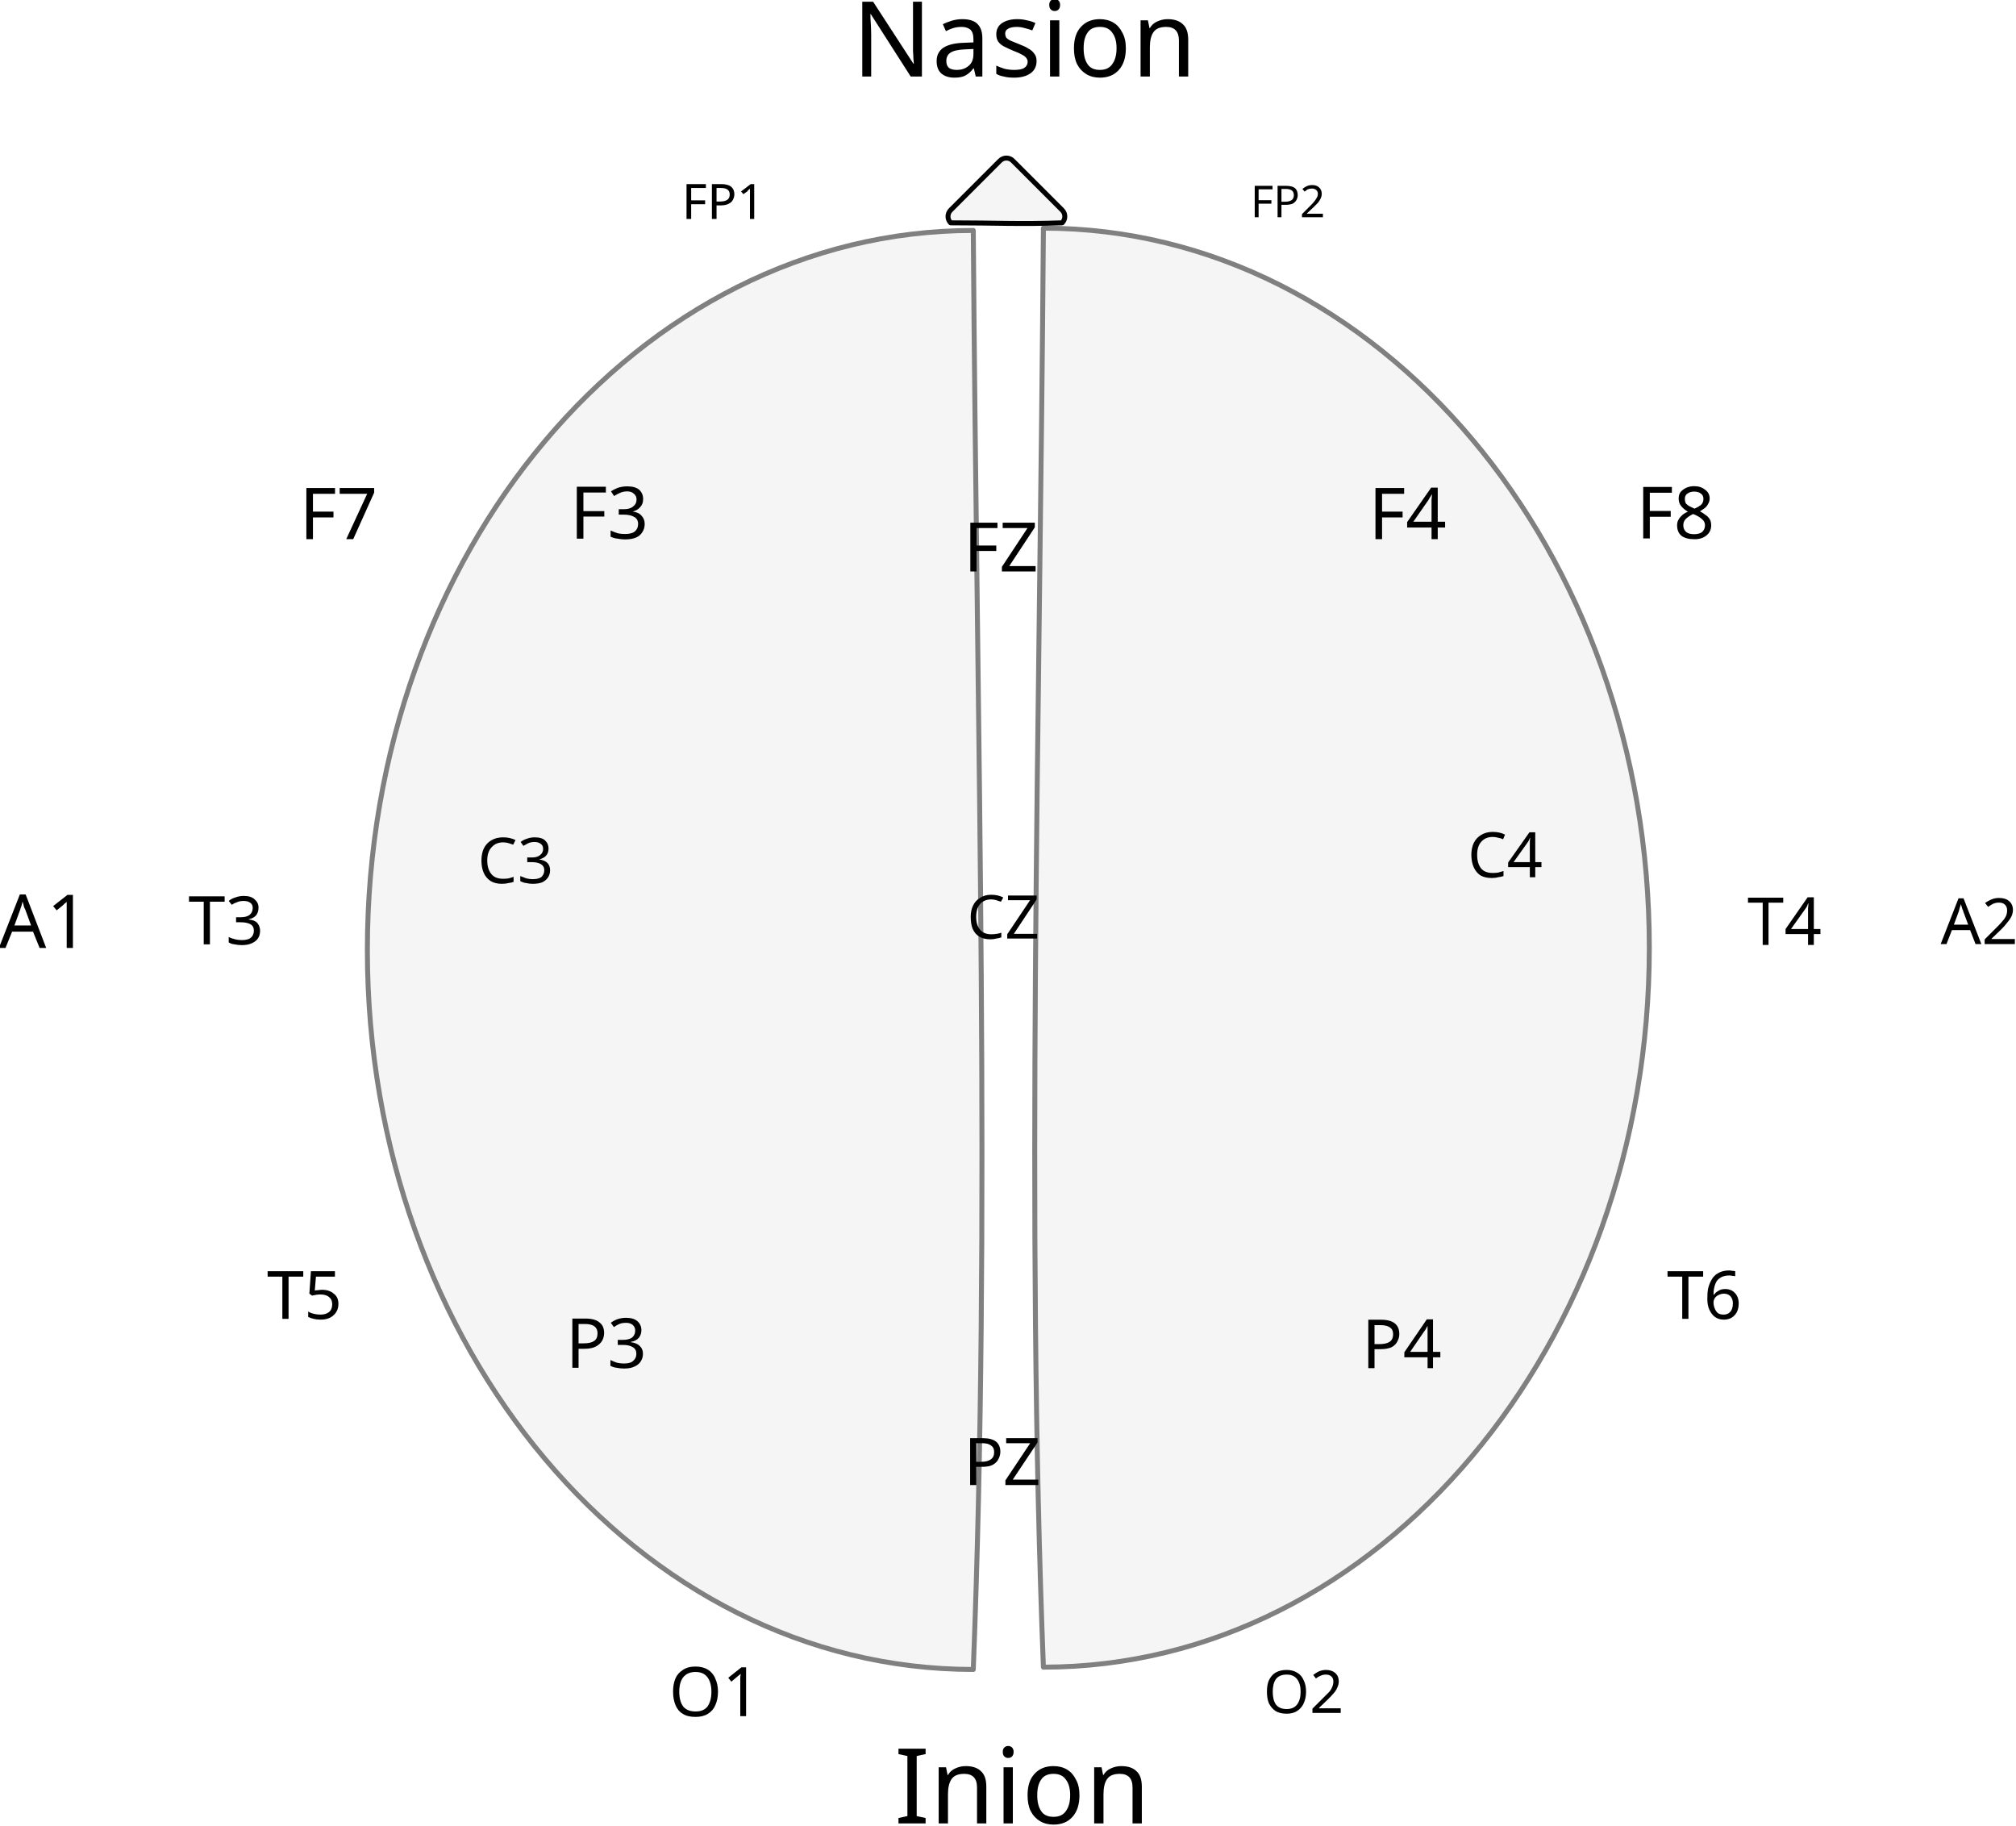
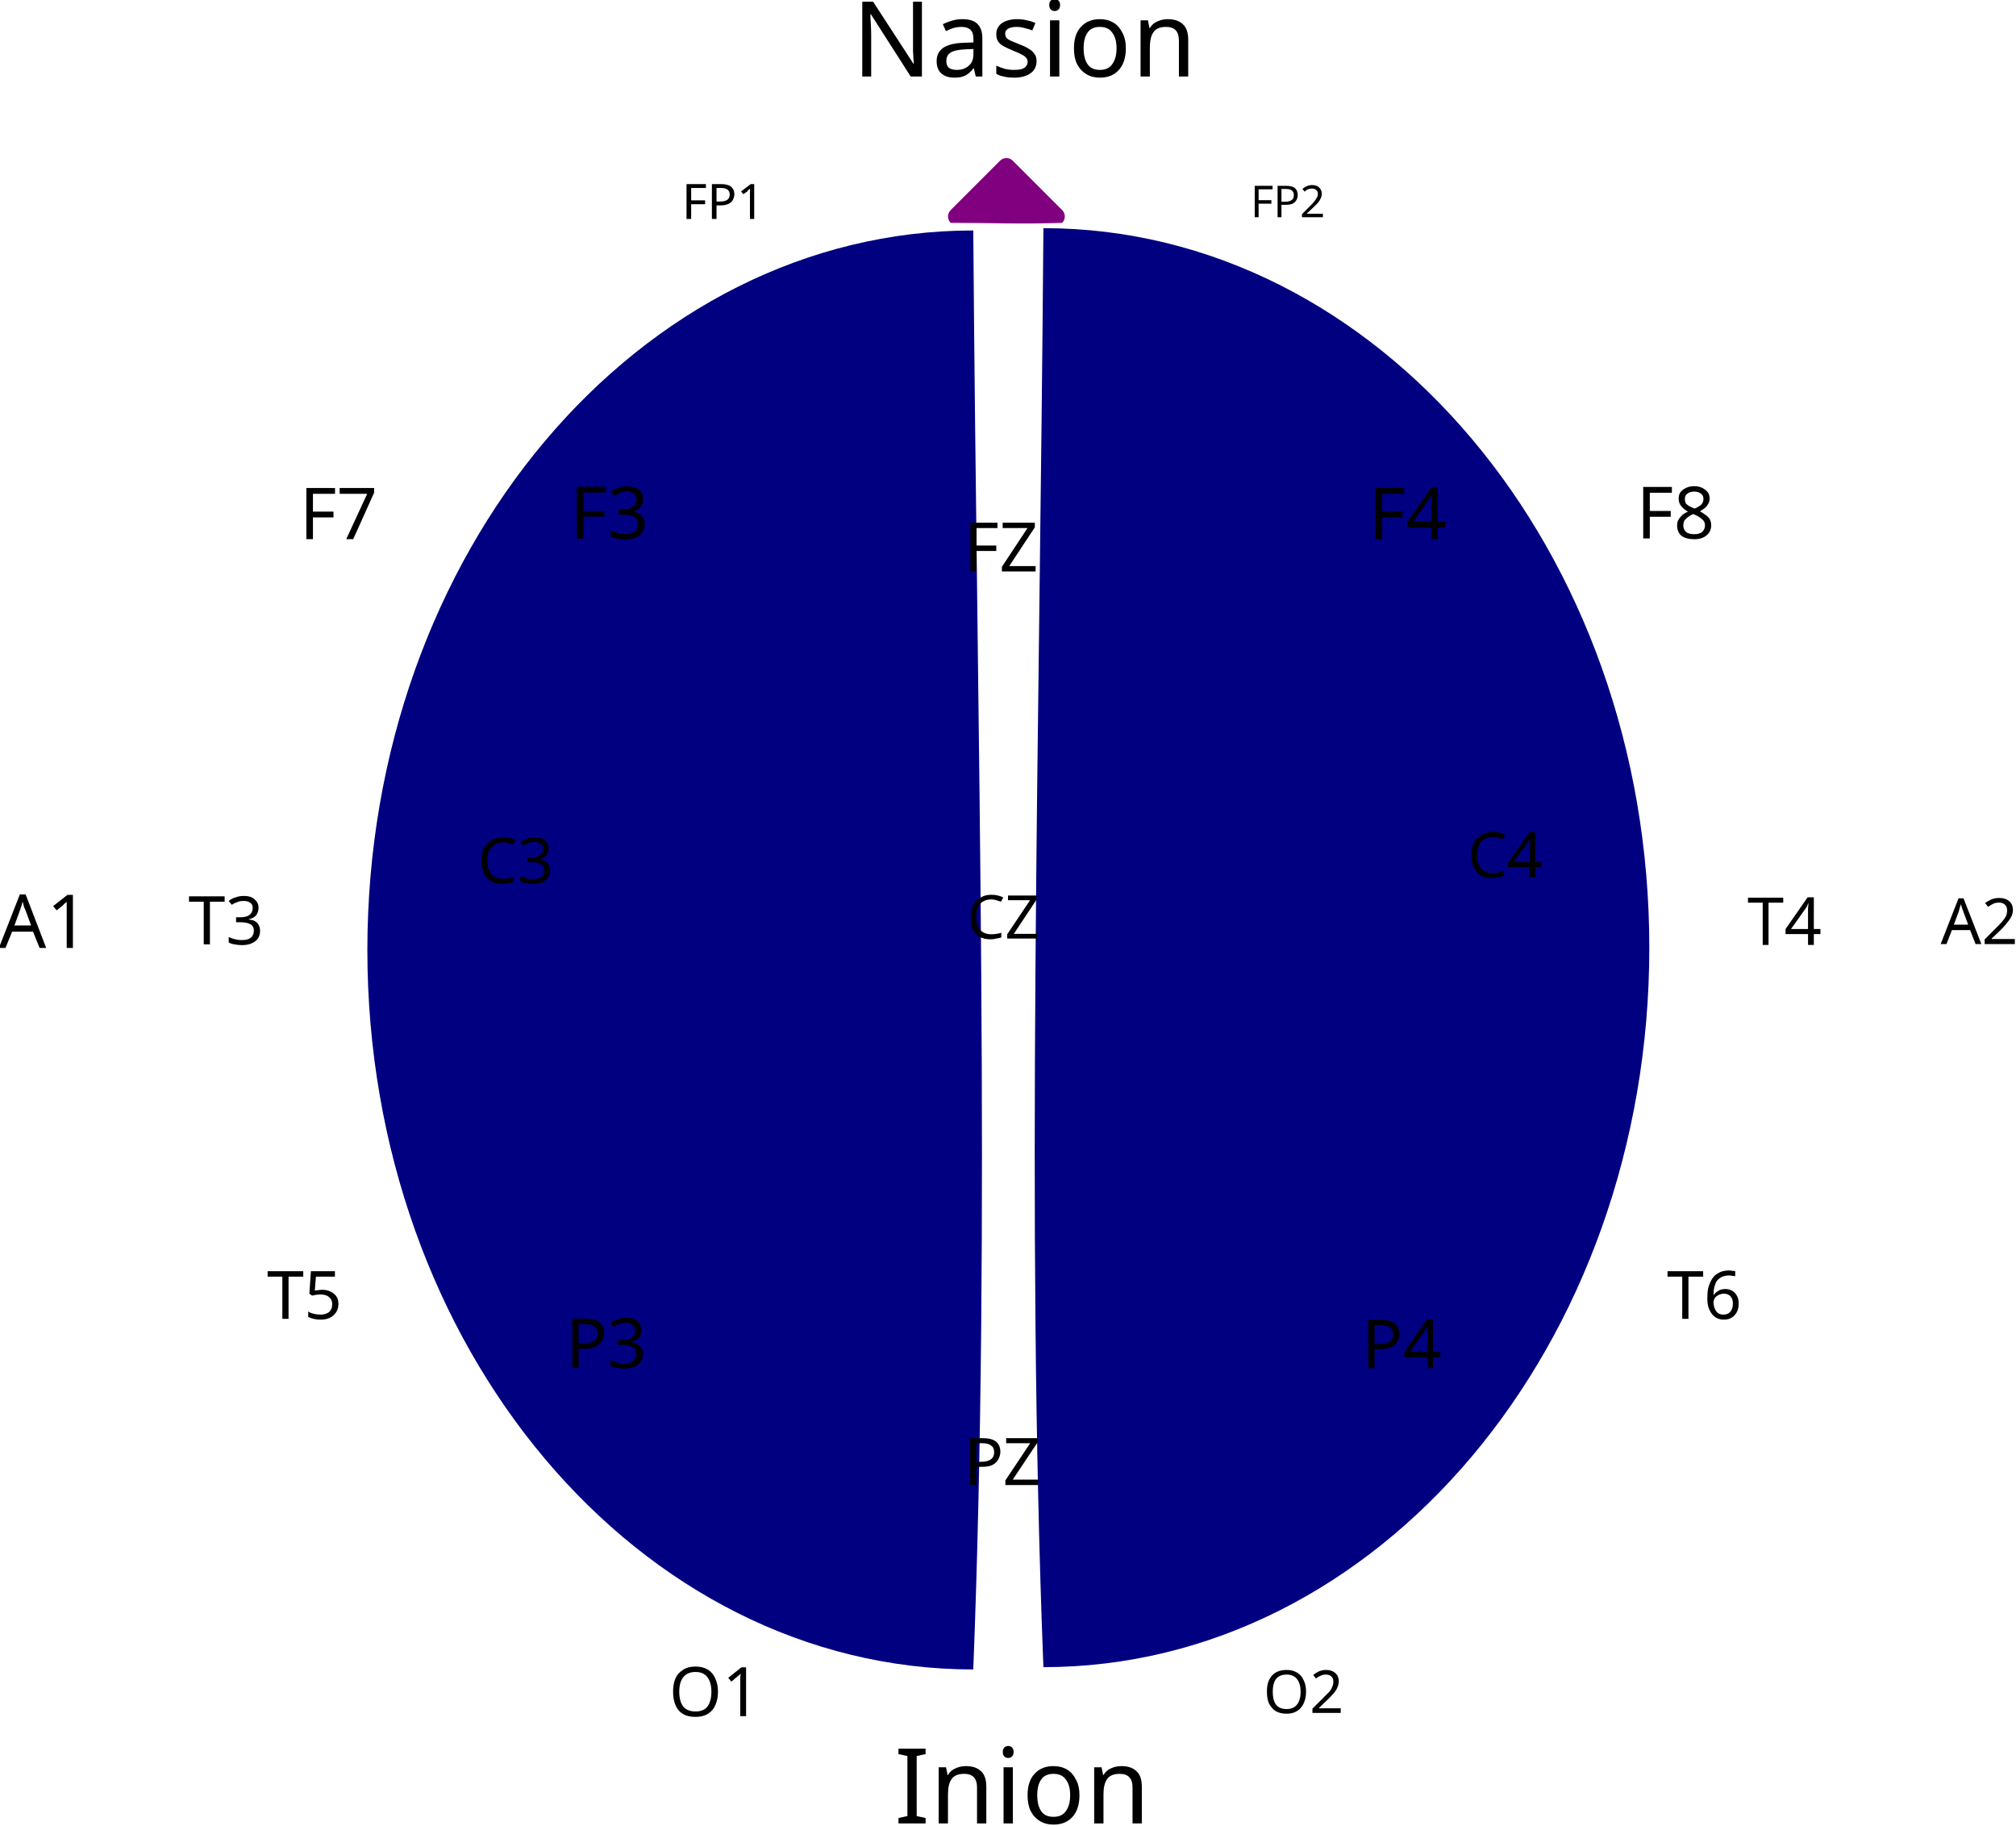
<svg xmlns="http://www.w3.org/2000/svg" height="73.646mm" id="svg640" version="1.1" viewBox="0 0 81.327 73.646" width="81.327mm" xml:space="preserve">
  <defs id="defs637" />
  <g id="layer1" transform="translate(-111.2972,-154.2273)">
-     <path d="m 150.56,221.563 c -13.5,0 -24.443,-12.993 -24.443,-29.02 10e-6,-16.028 10.944,-29.02 24.443,-29.02 0.151,20.708 0.706,39.969 0,58.041 z" id="path217-9" style="fill:#f5f5f5;stroke:#808080;stroke-width:0.2;stroke-linejoin:round;stroke-dasharray:none;stroke-dashoffset:2.918" />
-     <path d="m 153.389,221.47 c 13.5,0 24.443,-12.993 24.443,-29.02 0,-16.028 -10.944,-29.02 -24.443,-29.02 -0.151,20.708 -0.706,39.969 0,58.041 z" id="path217-3-2" style="fill:#f5f5f5;stroke:#808080;stroke-width:0.2;stroke-linejoin:round;stroke-dasharray:none;stroke-dashoffset:2.918" />
+     <path d="m 150.56,221.563 c -13.5,0 -24.443,-12.993 -24.443,-29.02 10e-6,-16.028 10.944,-29.02 24.443,-29.02 0.151,20.708 0.706,39.969 0,58.041 z" id="path217-9" style="fill:#000080;stroke:none;stroke-width:0.2;stroke-linejoin:round;stroke-dasharray:none;stroke-dashoffset:2.918" />
+     <path d="m 153.389,221.47 c 13.5,0 24.443,-12.993 24.443,-29.02 0,-16.028 -10.944,-29.02 -24.443,-29.02 -0.151,20.708 -0.706,39.969 0,58.041 z" id="path217-3-2" style="fill:#000080;stroke:none;stroke-width:0.2;stroke-linejoin:round;stroke-dasharray:none;stroke-dashoffset:2.918" />
    <ellipse cx="139.404" cy="174.919" id="F3" rx="1.617" ry="1.617" style="fill:none;fill-opacity:1;stroke:none;stroke-width:0.2;stroke-linejoin:round;stroke-dasharray:none;stroke-dashoffset:2.918" />
    <ellipse cx="135.779" cy="188.865" id="C3" rx="1.617" ry="1.617" style="fill:none;fill-opacity:1;stroke:none;stroke-width:0.2;stroke-linejoin:round;stroke-dasharray:none;stroke-dashoffset:2.918" />
    <ellipse cx="139.548" cy="208.415" id="P3" rx="1.617" ry="1.617" style="fill:none;fill-opacity:1;stroke:none;stroke-width:0.2;stroke-linejoin:round;stroke-dasharray:none;stroke-dashoffset:2.918" />
    <ellipse cx="143.618" cy="222.459" id="O1" rx="1.617" ry="1.617" style="fill:none;fill-opacity:1;stroke:none;stroke-width:0.2;stroke-linejoin:round;stroke-dasharray:none;stroke-dashoffset:2.918" />
    <ellipse cx="127.466" cy="206.472" id="T5" rx="1.617" ry="1.617" style="fill:none;fill-opacity:1;stroke:none;stroke-width:0.2;stroke-linejoin:round;stroke-dasharray:none;stroke-dashoffset:2.918" />
    <ellipse cx="124.031" cy="191.362" id="T3" rx="1.617" ry="1.617" style="fill:none;fill-opacity:1;stroke:none;stroke-width:0.2;stroke-linejoin:round;stroke-dasharray:none;stroke-dashoffset:2.918" />
    <ellipse cx="116.623" cy="191.362" id="A1" rx="1.617" ry="1.617" style="fill:none;fill-opacity:1;stroke:none;stroke-width:0.2;stroke-linejoin:round;stroke-dasharray:none;stroke-dashoffset:2.918" />
    <ellipse cx="128.85" cy="174.919" id="F7" rx="1.617" ry="1.617" style="fill:none;fill-opacity:1;stroke:none;stroke-width:0.2;stroke-linejoin:round;stroke-dasharray:none;stroke-dashoffset:2.918" />
    <ellipse cx="151.896" cy="173.326" id="FZ" rx="1.617" ry="1.617" style="fill:none;fill-opacity:1;stroke:none;stroke-width:0.2;stroke-linejoin:round;stroke-dasharray:none;stroke-dashoffset:2.918" />
    <ellipse cx="151.896" cy="188.245" id="CZ" rx="1.617" ry="1.617" style="fill:none;fill-opacity:1;stroke:none;stroke-width:0.2;stroke-linejoin:round;stroke-dasharray:none;stroke-dashoffset:2.918" />
    <ellipse cx="151.896" cy="210.103" id="PZ" rx="1.617" ry="1.617" style="fill:none;fill-opacity:1;stroke:none;stroke-width:0.2;stroke-linejoin:round;stroke-dasharray:none;stroke-dashoffset:2.918" />
    <ellipse cx="144.331" cy="162.34" id="FP1" rx="1.617" ry="1.617" style="fill:none;fill-opacity:1;stroke:none;stroke-width:0.2;stroke-linejoin:round;stroke-dasharray:none;stroke-dashoffset:2.918" />
    <ellipse cx="-164.471" cy="174.919" id="F4" rx="1.617" ry="1.617" style="fill:none;fill-opacity:1;stroke:none;stroke-width:0.2;stroke-linejoin:round;stroke-dasharray:none;stroke-dashoffset:2.918" transform="scale(-1,1)" />
    <ellipse cx="-168.096" cy="188.95" id="C4" rx="1.617" ry="1.617" style="fill:none;fill-opacity:1;stroke:none;stroke-width:0.2;stroke-linejoin:round;stroke-dasharray:none;stroke-dashoffset:2.918" transform="scale(-1,1)" />
    <ellipse cx="-164.327" cy="208.415" id="P4" rx="1.617" ry="1.617" style="fill:none;fill-opacity:1;stroke:none;stroke-width:0.2;stroke-linejoin:round;stroke-dasharray:none;stroke-dashoffset:2.918" transform="scale(-1,1)" />
    <ellipse cx="-160.257" cy="222.459" id="O2" rx="1.617" ry="1.617" style="fill:none;fill-opacity:1;stroke:none;stroke-width:0.2;stroke-linejoin:round;stroke-dasharray:none;stroke-dashoffset:2.918" transform="scale(-1,1)" />
    <ellipse cx="-176.409" cy="206.472" id="T6" rx="1.617" ry="1.617" style="fill:none;fill-opacity:1;stroke:none;stroke-width:0.2;stroke-linejoin:round;stroke-dasharray:none;stroke-dashoffset:2.918" transform="scale(-1,1)" />
    <ellipse cx="-179.844" cy="191.362" id="T4" rx="1.617" ry="1.617" style="fill:none;fill-opacity:1;stroke:none;stroke-width:0.2;stroke-linejoin:round;stroke-dasharray:none;stroke-dashoffset:2.918" transform="scale(-1,1)" />
    <ellipse cx="-175.026" cy="174.919" fill="#00ff00" id="F8" rx="1.617" ry="1.617" style="fill:none;fill-opacity:1;stroke:none;stroke-width:0.2;stroke-linejoin:round;stroke-dasharray:none;stroke-dashoffset:2.918" transform="scale(-1,1)" />
    <ellipse cx="-159.544" cy="162.34" id="FP2" rx="1.617" ry="1.617" style="fill:none;fill-opacity:1;stroke:none;stroke-width:0.2;stroke-linejoin:round;stroke-dasharray:none;stroke-dashoffset:2.918" transform="scale(-1,1)" />
    <text id="text2041-3" style="font-size:4.233px;line-height:1.25;font-family:sans-serif;letter-spacing:0px;stroke-width:0.2;stroke-dasharray:none" x="147.371" xml:space="preserve" y="227.776">
      <tspan id="tspan2039-2" style="stroke-width:0.2;stroke-dasharray:none" x="147.371" y="227.776">Inion</tspan>
    </text>
    <text id="text2095-0" style="font-size:4.233px;line-height:1.25;font-family:sans-serif;letter-spacing:0px;stroke-width:0.2;stroke-dasharray:none" x="145.675" xml:space="preserve" y="157.313">
      <tspan id="tspan2093-6" style="stroke-width:0.2;stroke-dasharray:none" x="145.675" y="157.313">Nasion</tspan>
    </text>
-     <path d="m 152.153,160.709 1.993,1.993 c 0.142,0.142 0.142,0.371 0,0.513 -1.77,0.06 -2.633,-2.7e-4 -4.499,0 -0.142,-0.142 -0.142,-0.371 0,-0.513 l 1.993,-1.993 c 0.142,-0.142 0.371,-0.142 0.513,0 z" id="rect2149-1" style="fill:#f5f5f5;stroke:#000000;stroke-width:0.2;stroke-linejoin:round;stroke-dasharray:none;stroke-dashoffset:2.918" />
+     <path d="m 152.153,160.709 1.993,1.993 c 0.142,0.142 0.142,0.371 0,0.513 -1.77,0.06 -2.633,-2.7e-4 -4.499,0 -0.142,-0.142 -0.142,-0.371 0,-0.513 l 1.993,-1.993 c 0.142,-0.142 0.371,-0.142 0.513,0 z" id="rect2149-1" style="fill:#800080;stroke:none;stroke-width:0.2;stroke-linejoin:round;stroke-dasharray:none;stroke-dashoffset:2.918" />
    <text id="text982" style="font-size:1.971px;line-height:1.25;font-family:sans-serif;letter-spacing:0px;stroke-width:0.123" x="138.803" xml:space="preserve" y="163.059">
      <tspan id="tspan980" style="stroke-width:0.123" x="138.803" y="163.059">FP1</tspan>
    </text>
    <text id="text1036" style="font-size:2.927px;line-height:1.25;font-family:sans-serif;letter-spacing:0px;stroke-width:0.183" x="134.285" xml:space="preserve" y="175.952">
      <tspan id="tspan1034" style="stroke-width:0.183" x="134.285" y="175.952">F3</tspan>
    </text>
    <text id="text1040" style="font-size:2.553px;line-height:1.25;font-family:sans-serif;letter-spacing:0px;stroke-width:0.16" x="130.562" xml:space="preserve" y="189.843">
      <tspan id="tspan1038" style="stroke-width:0.16" x="130.562" y="189.843">C3</tspan>
    </text>
    <text id="text1044" style="font-size:2.773px;line-height:1.25;font-family:sans-serif;letter-spacing:0px;stroke-width:0.173" x="134.121" xml:space="preserve" y="209.393">
      <tspan id="tspan1042" style="stroke-width:0.173" x="134.121" y="209.393">P3</tspan>
    </text>
    <text id="text1048" style="font-size:2.75px;line-height:1.25;font-family:sans-serif;letter-spacing:0px;stroke-width:0.172" x="138.276" xml:space="preserve" y="223.447">
      <tspan id="tspan1046" style="stroke-width:0.172" x="138.276" y="223.447">O1</tspan>
    </text>
    <text id="text1052" style="font-size:2.887px;line-height:1.25;font-family:sans-serif;letter-spacing:0px;stroke-width:0.18" x="123.376" xml:space="preserve" y="175.971">
      <tspan id="tspan1050" style="stroke-width:0.18" x="123.376" y="175.971">F7</tspan>
    </text>
    <text id="text1056" style="font-size:2.708px;line-height:1.25;font-family:sans-serif;letter-spacing:0px;stroke-width:0.169" x="118.891" xml:space="preserve" y="192.318">
      <tspan id="tspan1054" style="stroke-width:0.169" x="118.891" y="192.318">T3</tspan>
    </text>
    <text id="text1060" style="font-size:2.691px;line-height:1.25;font-family:sans-serif;letter-spacing:0px;stroke-width:0.168" x="122.064" xml:space="preserve" y="207.422">
      <tspan id="tspan1058" style="stroke-width:0.168" x="122.064" y="207.422">T5</tspan>
    </text>
    <text id="text1064" style="font-size:1.779px;line-height:1.25;font-family:sans-serif;letter-spacing:0px;stroke-width:0.111" x="161.741" xml:space="preserve" y="162.989">
      <tspan id="tspan1062" style="stroke-width:0.111" x="161.741" y="162.989">FP2</tspan>
    </text>
    <text id="text1068" style="font-size:2.907px;line-height:1.25;font-family:sans-serif;letter-spacing:0px;stroke-width:0.182" x="177.304" xml:space="preserve" y="175.945">
      <tspan id="tspan1066" style="stroke-width:0.182" x="177.304" y="175.945">F8</tspan>
    </text>
    <text id="text1072" style="font-size:2.674px;line-height:1.25;font-family:sans-serif;letter-spacing:0px;stroke-width:0.167" x="181.78" xml:space="preserve" y="192.337">
      <tspan id="tspan1070" style="stroke-width:0.167" x="181.78" y="192.337">T4</tspan>
    </text>
    <text id="text1076" style="font-size:2.691px;line-height:1.25;font-family:sans-serif;letter-spacing:0px;stroke-width:0.168" x="178.534" xml:space="preserve" y="207.422">
      <tspan id="tspan1074" style="stroke-width:0.168" x="178.534" y="207.422">T6</tspan>
    </text>
    <text id="text1080" style="font-size:2.39px;line-height:1.25;font-family:sans-serif;letter-spacing:0px;stroke-width:0.149" x="162.264" xml:space="preserve" y="223.318">
      <tspan id="tspan1078" style="stroke-width:0.149" x="162.264" y="223.318">O2</tspan>
    </text>
    <text id="text1084" style="font-size:2.737px;line-height:1.25;font-family:sans-serif;letter-spacing:0px;stroke-width:0.171" x="166.23" xml:space="preserve" y="209.412">
      <tspan id="tspan1082" style="stroke-width:0.171" x="166.23" y="209.412">P4</tspan>
    </text>
    <text id="text1088" style="font-size:2.523px;line-height:1.25;font-family:sans-serif;letter-spacing:0px;stroke-width:0.158" x="170.495" xml:space="preserve" y="189.607">
      <tspan id="tspan1086" style="stroke-width:0.158" x="170.495" y="189.607">C4</tspan>
    </text>
    <text id="text1092" style="font-size:2.887px;line-height:1.25;font-family:sans-serif;letter-spacing:0px;stroke-width:0.18" x="166.502" xml:space="preserve" y="175.971">
      <tspan id="tspan1090" style="stroke-width:0.18" x="166.502" y="175.971">F4</tspan>
    </text>
    <text id="text1096" style="font-size:2.755px;line-height:1.25;font-family:sans-serif;letter-spacing:0px;stroke-width:0.172" x="150.176" xml:space="preserve" y="177.277">
      <tspan id="tspan1094" style="stroke-width:0.172" x="150.176" y="177.277">FZ</tspan>
    </text>
    <text id="text1100" style="font-size:2.431px;line-height:1.25;font-family:sans-serif;letter-spacing:0px;stroke-width:0.152" x="150.299" xml:space="preserve" y="192.082">
      <tspan id="tspan1098" style="stroke-width:0.152" x="150.299" y="192.082">CZ</tspan>
    </text>
    <text id="text1104" style="font-size:2.653px;line-height:1.25;font-family:sans-serif;letter-spacing:0px;stroke-width:0.166" x="150.184" xml:space="preserve" y="214.125">
      <tspan id="tspan1102" style="stroke-width:0.166" x="150.184" y="214.125">PZ</tspan>
    </text>
    <text id="text1135" style="font-size:3.006px;line-height:1.25;font-family:sans-serif;letter-spacing:0px;stroke-width:0.188" x="111.252" xml:space="preserve" y="192.458">
      <tspan id="tspan1133" style="stroke-width:0.188" x="111.252" y="192.458">A1</tspan>
    </text>
    <ellipse cx="187.715" cy="191.362" id="A2" rx="1.617" ry="1.617" style="fill:none;fill-opacity:1;stroke:none;stroke-width:0.2;stroke-linejoin:round;stroke-dasharray:none;stroke-dashoffset:2.918" />
    <text id="text1135-7" style="font-size:2.582px;line-height:1.25;font-family:sans-serif;letter-spacing:0px;stroke-width:0.161" x="189.585" xml:space="preserve" y="192.303">
      <tspan id="tspan1133-5" style="stroke-width:0.161" x="189.585" y="192.303">A2</tspan>
    </text>
    <rect style="fill:none" id="F8bar" width="0.775" height="1.404" x="-175.453" y="-172.799" transform="scale(-1)" />
    <rect style="fill:none" id="F7bar" width="0.775" height="1.404" x="-129.36" y="-173.064" transform="scale(-1)" />
    <rect style="fill:none" id="F3bar" width="0.775" height="1.404" x="-139.833" y="-173.063" transform="scale(-1)" />
    <rect style="fill:none" id="F4bar" width="0.775" height="1.404" x="-164.872" y="-172.972" transform="scale(-1)" />
    <rect style="fill:none" id="FZbar" width="0.775" height="1.404" x="-152.259" y="-171.215" transform="scale(-1)" />
    <rect style="fill:none" id="A1bar" width="0.775" height="1.404" x="-116.95" y="-189.255" transform="scale(-1)" />
    <rect style="fill:none" id="A2bar" width="0.775" height="1.404" x="-188.449" y="-189.18" transform="scale(-1)" />
    <rect style="fill:none" id="C3bar" width="0.775" height="1.404" x="-136.119" y="-186.928" transform="scale(-1)" />
    <rect style="fill:none" id="C4bar" width="0.775" height="1.404" x="-168.409" y="-186.987" transform="scale(-1)" />
    <rect style="fill:none" id="CZbar" width="0.775" height="1.404" x="-152.248" y="-186.145" transform="scale(-1)" />
    <rect style="fill:none" id="T3bar" width="0.775" height="1.404" x="-124.393" y="-189.235" transform="scale(-1)" />
    <rect style="fill:none" id="T4bar" width="0.775" height="1.404" x="-180.13" y="-189.084" transform="scale(-1)" />
    <rect style="fill:none" id="T5bar" width="0.775" height="1.404" x="-127.85" y="-204.383" transform="scale(-1)" />
    <rect style="fill:none" id="T6bar" width="0.775" height="1.404" x="-176.494" y="-204.331" transform="scale(-1)" />
    <rect style="fill:none" id="P3bar" width="0.775" height="1.404" x="-139.861" y="-206.378" transform="scale(-1)" />
    <rect style="fill:none" id="P4bar" width="0.775" height="1.404" x="-164.83" y="-206.089" transform="scale(-1)" />
    <rect style="fill:none" id="PZbar" width="0.775" height="1.404" x="-152.332" y="-208.137" transform="scale(-1)" />
    <rect style="fill:none" id="O1bar" width="0.775" height="1.404" x="-144.171" y="-220.442" transform="scale(-1)" />
    <rect style="fill:none" id="O2bar" width="0.775" height="1.404" x="-160.66" y="-220.38" transform="scale(-1)" />
    <rect style="fill:none" id="FP1bar" width="0.775" height="1.404" x="-144.902" y="-160.199" transform="scale(-1)" />
    <rect style="fill:none" id="FP2bar" width="0.775" height="1.404" x="-160.05" y="-160.486" transform="scale(-1)" />
  </g>
</svg>
